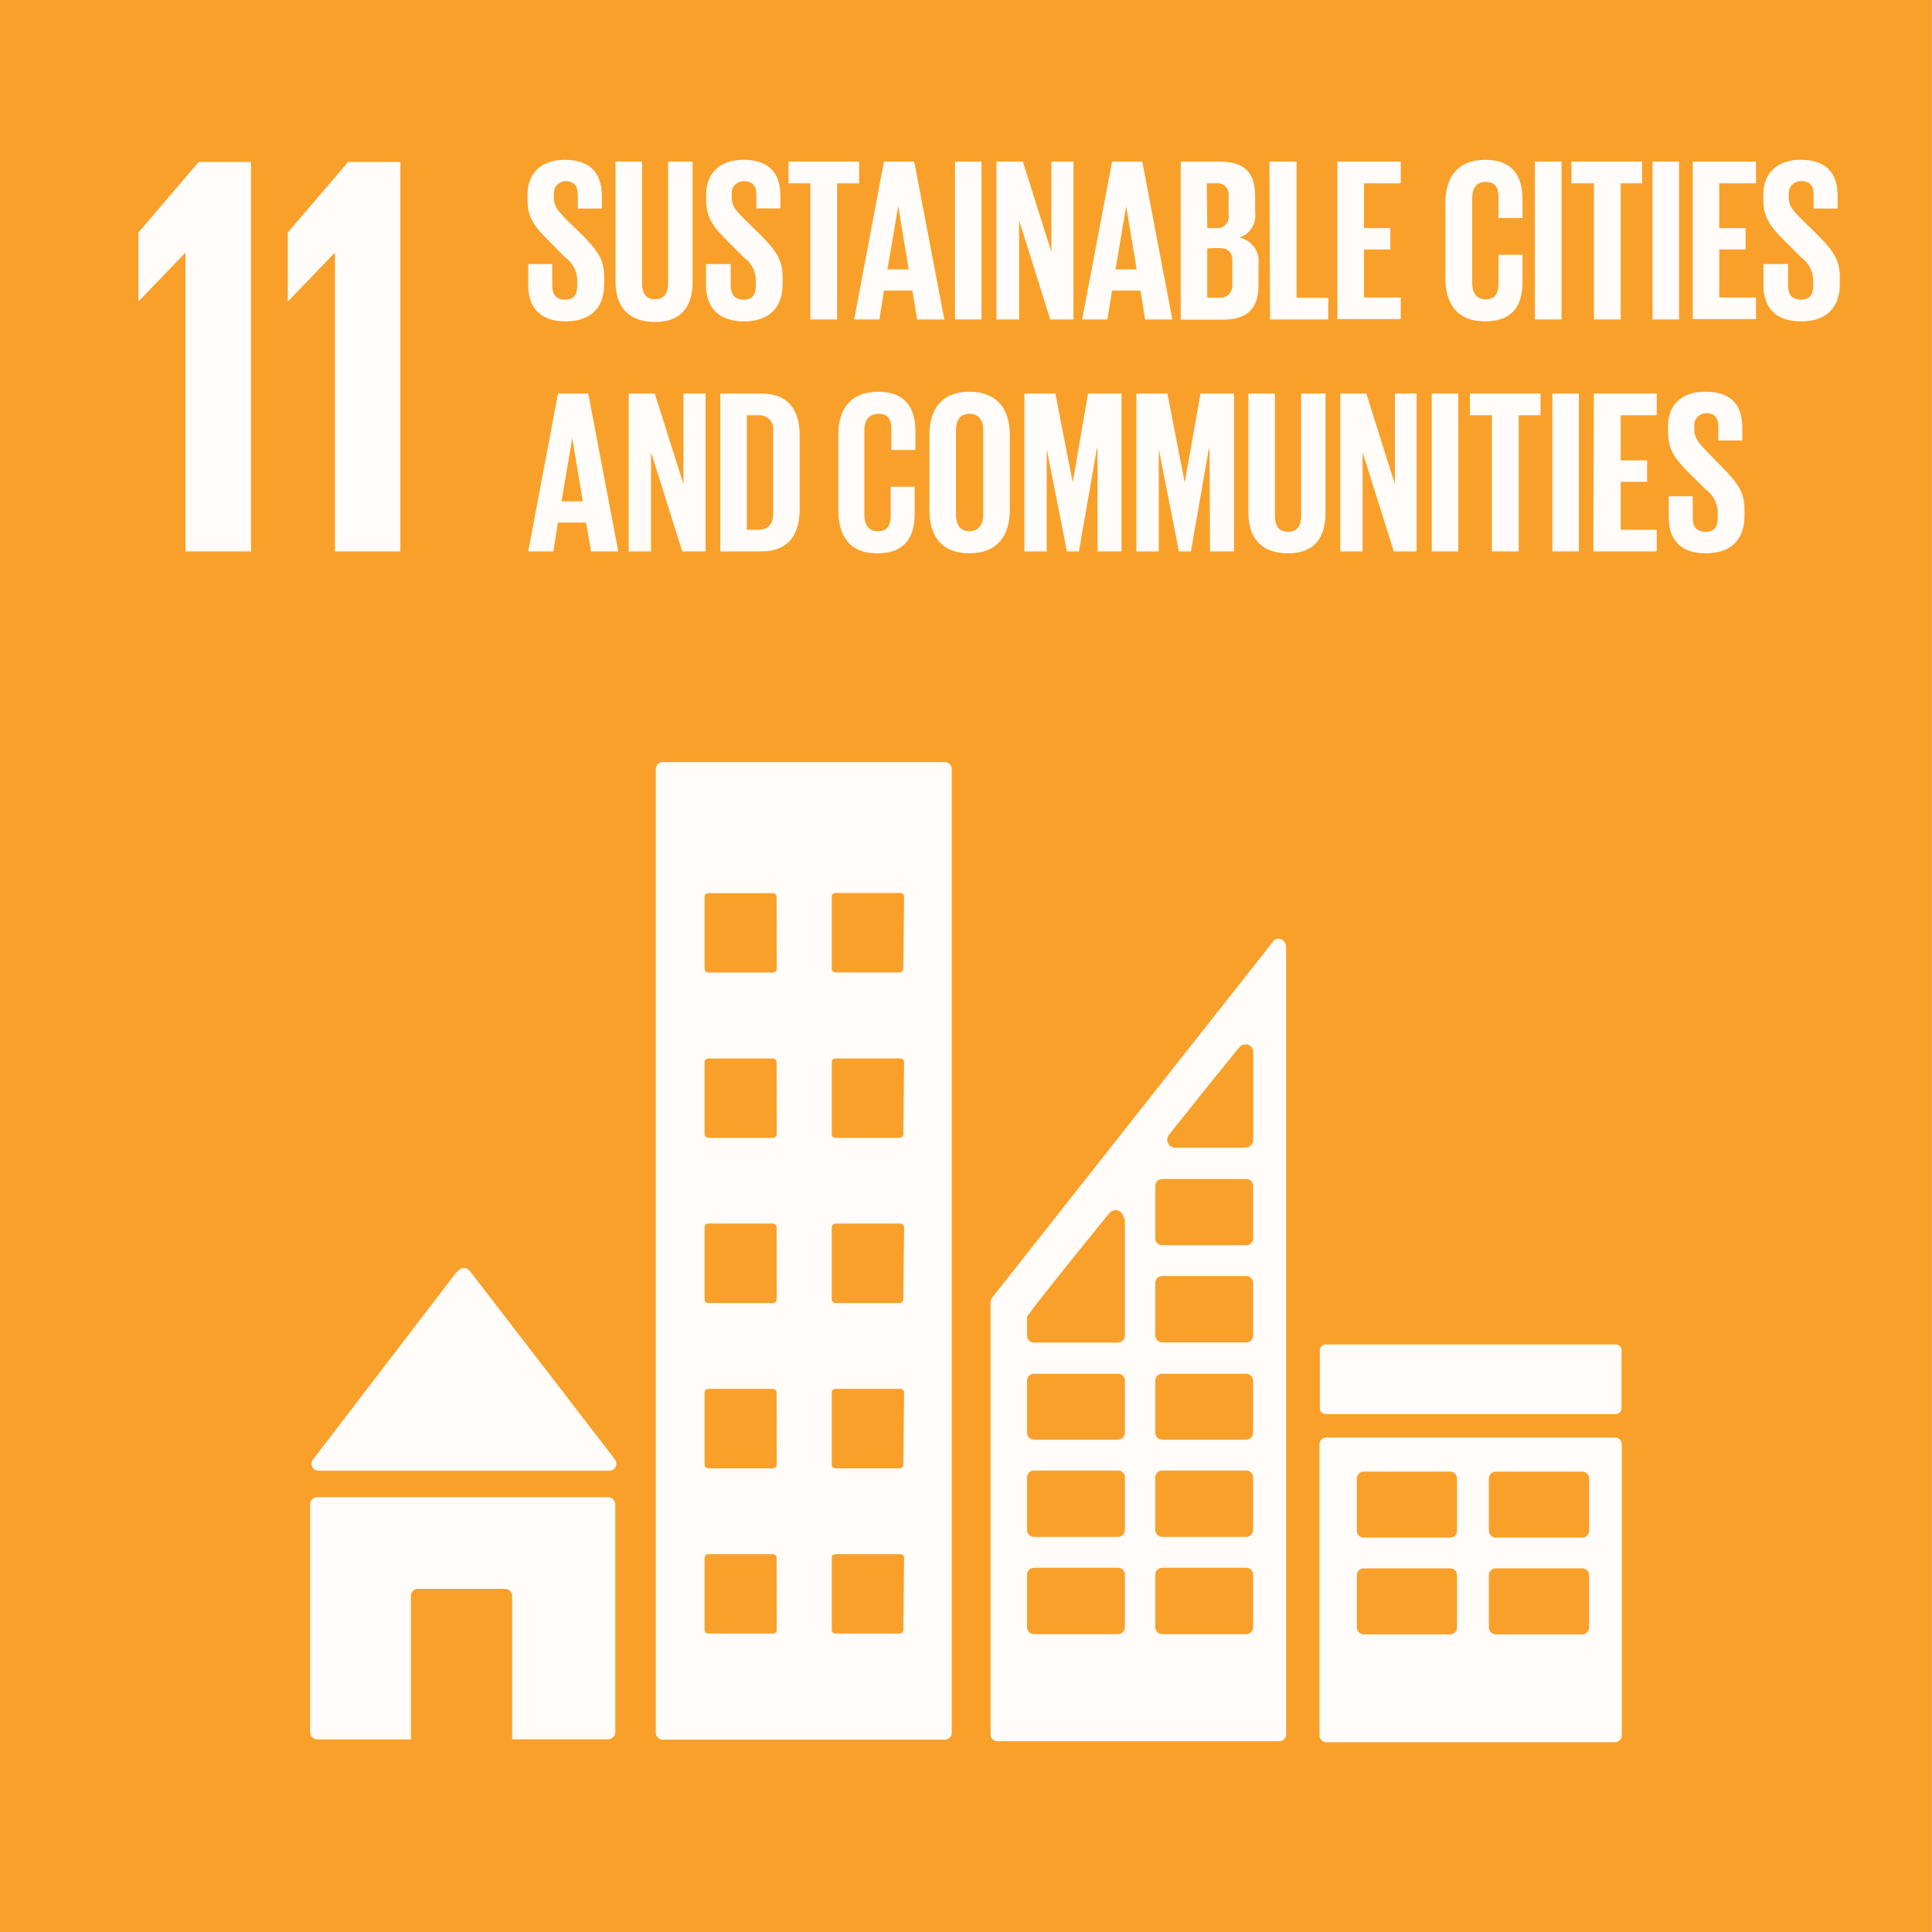
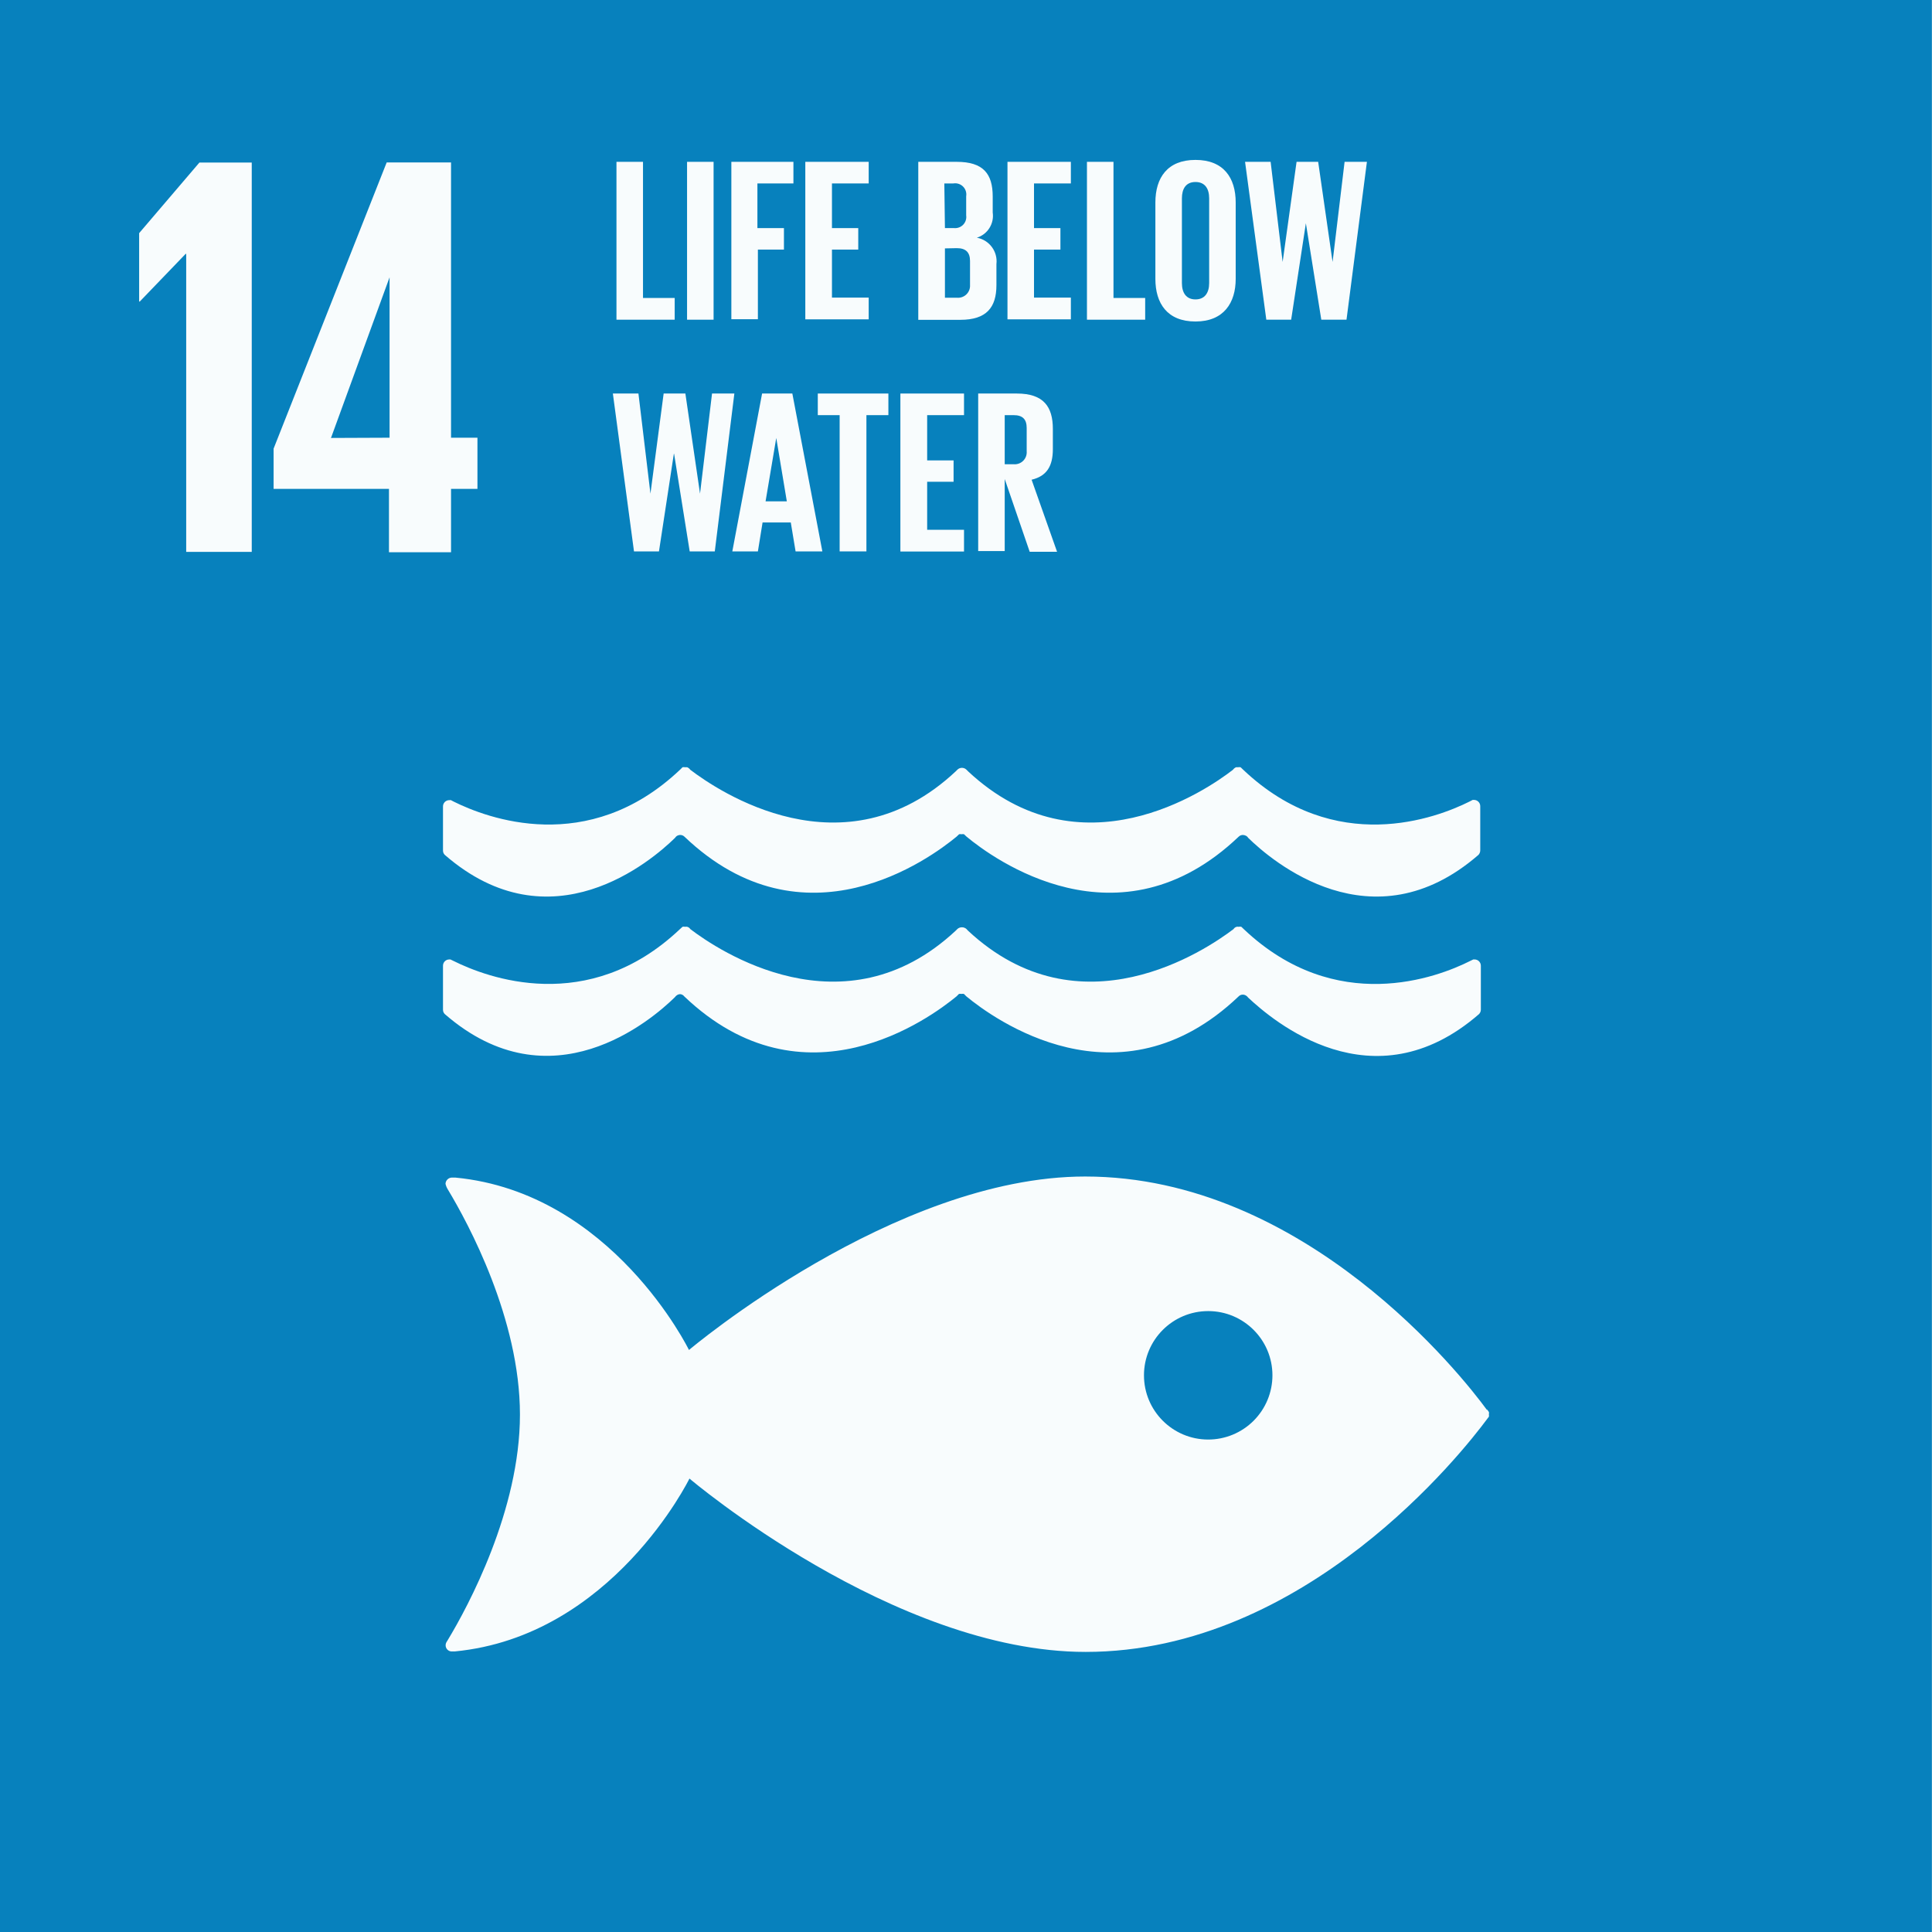
<svg xmlns="http://www.w3.org/2000/svg" viewBox="0 0 160.92 160.93">
  <defs>
-     <style>.cls-1{fill:#f99d24;}.cls-1,.cls-2,.cls-3{opacity:0.97;}.cls-2,.cls-4{fill:#fff;}</style>
+     <style>.cls-1{fill:#007dbb;}.cls-1,.cls-2,.cls-3{opacity:0.97;}.cls-2,.cls-4{fill:#fff;}</style>
  </defs>
  <g id="圖層_2" data-name="圖層 2">
    <g id="ENG">
      <rect class="cls-1" width="160.92" height="160.93" />
-       <polygon class="cls-2" points="11.53 19.37 11.53 25.07 11.58 25.07 15.4 21.09 15.45 21.09 15.45 45.93 20.91 45.93 20.91 13.49 16.55 13.49 11.53 19.37" />
-       <polygon class="cls-2" points="23.97 19.37 23.97 25.07 24.02 25.07 27.85 21.09 27.9 21.09 27.9 45.93 33.35 45.93 33.35 13.49 29 13.49 23.97 19.37" />
+       <polygon class="cls-2" points="20.97 13.54 20.97 45.97 15.51 45.97 15.51 21.15 15.46 21.15 11.64 25.12 11.59 25.12 11.59 19.42 16.61 13.54 20.97 13.54" />
+       <path class="cls-2" d="M37.57,46V40.72h2.2V36.46h-2.2V13.53H32.21L22.79,37.37v3.35H32.4V46Zm-10-9.52L32.45,23.1h0V36.46Z" />
      <g class="cls-3">
-         <path class="cls-4" d="M26.54,122.51H50.75a.58.58,0,0,0,.59-.59.64.64,0,0,0-.15-.4l0,0-12-15.58-.12-.13a.57.57,0,0,0-.43-.2.6.6,0,0,0-.39.16l-.08.08L38,106,26.23,121.37l-.18.22a.59.59,0,0,0,.49.92Z" />
-         <path class="cls-4" d="M50.68,124.71H26.42a.6.6,0,0,0-.59.59v19a.6.6,0,0,0,.59.59h7.81V132.94a.58.58,0,0,1,.59-.59h7.25a.58.58,0,0,1,.59.59v11.94h8a.6.6,0,0,0,.59-.59v-19A.6.6,0,0,0,50.68,124.71Z" />
-         <path class="cls-4" d="M134.5,119.74h-24a.57.57,0,0,0-.59.57v24.24a.57.57,0,0,0,.59.57h24a.57.57,0,0,0,.59-.57V120.31a.57.57,0,0,0-.59-.57m-13.13,15.83a.58.58,0,0,1-.59.57h-7.17a.58.58,0,0,1-.59-.57v-4.36a.57.57,0,0,1,.59-.57h7.17a.57.57,0,0,1,.59.57Zm0-8.06a.57.57,0,0,1-.59.57h-7.17a.57.57,0,0,1-.59-.57v-4.36a.58.58,0,0,1,.59-.57h7.17a.58.58,0,0,1,.59.57Zm11,8.06a.58.58,0,0,1-.59.57h-7.17a.58.58,0,0,1-.59-.57v-4.36a.57.57,0,0,1,.59-.57h7.17a.57.57,0,0,1,.59.57Zm0-8.06a.57.57,0,0,1-.59.57h-7.17a.57.57,0,0,1-.59-.57v-4.36a.58.58,0,0,1,.59-.57h7.17a.58.58,0,0,1,.59.57Z" />
-         <path class="cls-4" d="M78.7,63.48H55.21a.57.57,0,0,0-.58.57v80.29a.58.58,0,0,0,.58.57H78.7a.59.59,0,0,0,.58-.57V64.05a.58.58,0,0,0-.58-.57m-14,72.29a.3.3,0,0,1-.31.3H59a.3.3,0,0,1-.31-.3v-6a.31.31,0,0,1,.31-.31h5.38a.31.31,0,0,1,.31.31Zm0-13.77a.31.31,0,0,1-.31.31H59a.31.31,0,0,1-.31-.31v-6a.31.31,0,0,1,.31-.31h5.38a.31.31,0,0,1,.31.31Zm0-13.77a.31.31,0,0,1-.31.31H59a.31.31,0,0,1-.31-.31v-6a.31.31,0,0,1,.31-.31h5.38a.31.31,0,0,1,.31.31Zm0-13.76a.31.31,0,0,1-.31.31H59a.31.31,0,0,1-.31-.31v-6a.3.3,0,0,1,.31-.3h5.38a.3.3,0,0,1,.31.3Zm0-13.77a.31.31,0,0,1-.31.31H59a.31.31,0,0,1-.31-.31v-6A.31.31,0,0,1,59,74.4h5.38a.31.31,0,0,1,.31.31Zm10.54,55.07a.3.3,0,0,1-.31.3H69.59a.3.3,0,0,1-.31-.3v-6a.31.31,0,0,1,.31-.31H75a.31.31,0,0,1,.31.31Zm0-13.77a.31.31,0,0,1-.31.31H69.59a.31.31,0,0,1-.31-.31v-6a.3.3,0,0,1,.31-.31H75a.3.3,0,0,1,.31.31Zm0-13.77a.31.31,0,0,1-.31.31H69.59a.31.31,0,0,1-.31-.31v-6a.31.31,0,0,1,.31-.31H75a.31.31,0,0,1,.31.31Zm0-13.76a.31.31,0,0,1-.31.31H69.59a.31.31,0,0,1-.31-.31v-6a.3.3,0,0,1,.31-.3H75a.3.3,0,0,1,.31.3Zm0-13.77A.31.31,0,0,1,75,81H69.59a.31.31,0,0,1-.31-.31v-6a.31.31,0,0,1,.31-.31H75a.31.31,0,0,1,.31.31Z" />
-         <rect class="cls-4" x="109.94" y="111.99" width="25.13" height="5.8" rx="0.48" />
-         <path class="cls-4" d="M107.08,78.64a.62.62,0,0,0-.59-.45.58.58,0,0,0-.34.11l0,0-.2.25L82.82,107.87l-.11.14a.7.7,0,0,0-.2.46v36a.57.57,0,0,0,.58.57h23.47a.56.56,0,0,0,.57-.57V78.88A.6.6,0,0,0,107.08,78.64Zm-9.72,15.9.16-.2c1.58-2,4.24-5.31,5.54-6.9l.17-.2a.67.67,0,0,1,.52-.25.66.66,0,0,1,.64.54v7.41a.67.67,0,0,1-.64.66H97.86a.66.66,0,0,1-.63-.66A.62.62,0,0,1,97.36,94.54Zm-3.66,41a.57.57,0,0,1-.57.58h-7a.58.58,0,0,1-.58-.58v-4.38a.57.57,0,0,1,.58-.57h7a.56.56,0,0,1,.57.57Zm0-8.1a.57.57,0,0,1-.57.58h-7a.58.58,0,0,1-.58-.58v-4.38a.57.57,0,0,1,.58-.57h7a.56.56,0,0,1,.57.57Zm0-8.09a.57.57,0,0,1-.57.57h-7a.58.58,0,0,1-.58-.57V115a.57.57,0,0,1,.58-.57h7a.56.56,0,0,1,.57.57Zm0-17.75v9.66a.58.58,0,0,1-.57.57h-7a.58.58,0,0,1-.58-.57v-1.22a.65.65,0,0,1,0-.21.25.25,0,0,1,0-.07.35.35,0,0,1,0-.08l.06-.09c.9-1.28,4.94-6.26,6.63-8.34l.17-.2a.69.69,0,0,1,.52-.25.66.66,0,0,1,.64.54Zm10.68,33.94a.57.57,0,0,1-.57.58h-7a.58.58,0,0,1-.58-.58v-4.38a.57.57,0,0,1,.58-.57h7a.56.56,0,0,1,.57.57Zm0-8.1a.57.57,0,0,1-.57.58h-7a.58.58,0,0,1-.58-.58v-4.38a.57.57,0,0,1,.58-.57h7a.56.56,0,0,1,.57.57Zm0-8.09a.57.57,0,0,1-.57.57h-7a.58.58,0,0,1-.58-.57V115a.57.57,0,0,1,.58-.57h7a.56.56,0,0,1,.57.57Zm0-8.1a.57.57,0,0,1-.57.57h-7a.58.58,0,0,1-.58-.57v-4.39a.58.58,0,0,1,.58-.57h7a.57.57,0,0,1,.57.57Zm0-8.1a.56.56,0,0,1-.57.57h-7a.57.57,0,0,1-.58-.57V98.79a.57.57,0,0,1,.58-.58h7a.57.57,0,0,1,.57.58Z" />
+         <path class="cls-4" d="M123.84,117.42c-2-2.74-15.11-19.42-33.45-19.42-15.92,0-33,14.45-33,14.45S51,99.35,37.94,98.09l-.25,0h-.08a.54.54,0,0,0-.5.52,1.57,1.57,0,0,0,.2.48c1.69,2.8,6,10.77,6,18.74s-4.33,16-6,18.76l-.11.18a.54.54,0,0,0-.08.28.51.51,0,0,0,.48.51h.28C51,136.3,57.43,123.16,57.43,123.16s17,14.44,33,14.44c18.34,0,31.43-16.68,33.45-19.41.06-.07.1-.14.14-.18a.49.49,0,0,0,0-.2.39.39,0,0,0,0-.2,1.82,1.82,0,0,0-.14-.19m-23.25,2.49a5.35,5.35,0,1,1,5.36-5.35,5.35,5.35,0,0,1-5.36,5.35" />
+         <path class="cls-4" d="M37.52,66.65l-.1,0a.52.52,0,0,0-.52.53v3.65a.5.5,0,0,0,.15.38c8.85,7.69,17.24.48,19.18-1.42a.5.5,0,0,1,.14-.15.55.55,0,0,1,.29-.09.5.5,0,0,1,.35.14l0,0c10,9.54,20.48,1.81,22.67,0l.21-.2a.45.45,0,0,1,.2,0,.49.49,0,0,1,.21,0l.21.2c2.18,1.81,12.67,9.54,22.67,0,0,0,0,0,0,0a.51.51,0,0,1,.36-.14.62.62,0,0,1,.29.09.5.5,0,0,1,.14.15c1.94,1.9,10.32,9.11,19.18,1.42a.55.55,0,0,0,.15-.38V67.16a.52.52,0,0,0-.52-.53l-.11,0-.27.14c-2.72,1.36-11.17,4.61-18.83-2.64l-.23-.22a.51.51,0,0,0-.22,0l-.16,0a.61.61,0,0,0-.26.21C100.46,65.86,90,73,80.64,64.25l-.14-.14a.54.54,0,0,0-.75,0l-.14.14C70.28,73,59.78,65.86,57.5,64.12a.61.61,0,0,0-.26-.21,1,1,0,0,0-.17,0,.59.59,0,0,0-.22,0c-.07.08-.15.15-.22.22-7.67,7.25-16.11,4-18.84,2.64l-.27-.14" />
+         <path class="cls-4" d="M56.23,83.05a.47.47,0,0,1,.14-.14.48.48,0,0,1,.29-.1A.47.47,0,0,1,57,83l0,0c10,9.53,20.48,1.8,22.67,0l.21-.21a.64.64,0,0,1,.2,0,.66.66,0,0,1,.21,0l.21.21c2.18,1.8,12.67,9.53,22.67,0a0,0,0,0,1,0,0,.48.48,0,0,1,.36-.15.51.51,0,0,1,.29.1.47.47,0,0,1,.14.14C106,85,114.34,92.17,123.2,84.47a.54.54,0,0,0,.15-.37V80.44a.52.52,0,0,0-.52-.52l-.11,0-.27.13c-2.72,1.37-11.17,4.6-18.83-2.64l-.22-.21a.46.46,0,0,0-.23,0,.32.32,0,0,0-.16,0,.42.42,0,0,0-.26.19c-2.29,1.74-12.78,8.84-22.12.13l-.13-.14a.56.56,0,0,0-.38-.14.55.55,0,0,0-.37.14l-.14.14c-9.33,8.71-19.83,1.61-22.11-.13a.42.42,0,0,0-.26-.19.35.35,0,0,0-.17,0,.42.42,0,0,0-.22,0l-.23.21c-7.66,7.24-16.1,4-18.83,2.64l-.27-.13-.1,0a.52.52,0,0,0-.52.52V84.1a.5.5,0,0,0,.15.37c8.85,7.7,17.24.49,19.18-1.42" />
      </g>
      <g class="cls-3">
-         <path class="cls-4" d="M44,23.78V22H46v1.8c0,.74.33,1.16,1.08,1.16s1-.46,1-1.16v-.5a2.37,2.37,0,0,0-1-1.86l-1.29-1.3c-1.27-1.25-1.85-2-1.85-3.51V16.2c0-1.63,1-2.89,3.1-2.89s3.09,1.09,3.09,3v1.06h-2V16.22c0-.76-.35-1.13-1-1.13a1,1,0,0,0-1,1.09v.27c0,.74.4,1.16,1,1.79l1.42,1.39c1.2,1.22,1.78,2,1.78,3.42v.63c0,1.81-1,3.09-3.22,3.09S44,25.51,44,23.78Z" />
-         <path class="cls-4" d="M57.69,13.46v10c0,2-.88,3.36-3.13,3.36s-3.29-1.32-3.29-3.36V13.46h2.21V23.63c0,.77.31,1.3,1.08,1.3s1.09-.53,1.09-1.3V13.46Z" />
-         <path class="cls-4" d="M58.81,23.78V22h2.06v1.8c0,.74.33,1.16,1.09,1.16s1-.46,1-1.16v-.5a2.37,2.37,0,0,0-1-1.86l-1.3-1.3c-1.26-1.25-1.84-2-1.84-3.51V16.2c0-1.63,1-2.89,3.11-2.89S65,14.4,65,16.3v1.06H63V16.22c0-.76-.35-1.13-1-1.13a1,1,0,0,0-1.05,1.09v.27c0,.74.41,1.16,1.05,1.79l1.41,1.39c1.2,1.22,1.78,2,1.78,3.42v.63c0,1.81-1,3.09-3.21,3.09S58.81,25.51,58.81,23.78Z" />
-         <path class="cls-4" d="M65.68,13.46h5.88v1.81H69.73V26.61H67.5V15.27H65.68Z" />
-         <path class="cls-4" d="M71.15,26.61l2.48-13.15h2.52l2.51,13.15H76.39L76,24.21H73.63l-.38,2.4Zm2.77-4.17h1.77l-.87-5.27h0Z" />
-         <path class="cls-4" d="M79.55,13.46h2.21V26.61H79.55Z" />
-         <path class="cls-4" d="M84.89,18.35v8.26H83V13.46H85.2L87.58,21V13.46h1.84V26.61H87.48Z" />
-         <path class="cls-4" d="M90.14,26.61l2.49-13.15h2.52l2.5,13.15H95.38L95,24.21H92.63l-.39,2.4Zm2.78-4.17h1.76l-.87-5.27h0Z" />
-         <path class="cls-4" d="M98.35,13.46h3.2c2.21,0,3,1,3,2.89v1.34a1.92,1.92,0,0,1-1.32,2.1A2,2,0,0,1,104.83,22v1.74c0,1.87-.84,2.89-3,2.89H98.35ZM100.56,19h.78a.93.93,0,0,0,1-1.07V16.33a.93.93,0,0,0-1.06-1.06h-.76Zm0,1.69v4.11h1a1,1,0,0,0,1.09-1.07v-2c0-.7-.33-1.07-1.11-1.07Z" />
-         <path class="cls-4" d="M105.74,13.46H108V24.81h2.64v1.8h-4.85Z" />
-         <path class="cls-4" d="M111.4,13.46h5.28v1.81h-3.06V19h2.19v1.78h-2.19v4h3.06v1.8H111.4Z" />
-         <path class="cls-4" d="M120.4,23.22V16.86c0-2.06,1-3.55,3.3-3.55s3.12,1.36,3.12,3.3v1.55h-2V16.43c0-.81-.27-1.28-1.07-1.28s-1.12.56-1.12,1.36v7.06c0,.79.33,1.36,1.12,1.36s1.07-.51,1.07-1.28V21.22h2v2.27c0,1.88-.77,3.28-3.12,3.28S120.4,25.26,120.4,23.22Z" />
-         <path class="cls-4" d="M127.85,13.46h2.22V26.61h-2.22Z" />
-         <path class="cls-4" d="M130.9,13.46h5.88v1.81H135V26.61h-2.23V15.27H130.9Z" />
-         <path class="cls-4" d="M137.65,13.46h2.21V26.61h-2.21Z" />
-         <path class="cls-4" d="M141,13.46h5.27v1.81h-3.06V19h2.19v1.78h-2.19v4h3.06v1.8H141Z" />
-         <path class="cls-4" d="M146.89,23.78V22h2.05v1.8c0,.74.33,1.16,1.09,1.16s1-.46,1-1.16v-.5a2.37,2.37,0,0,0-1-1.86l-1.3-1.3c-1.26-1.25-1.85-2-1.85-3.51V16.2c0-1.63,1-2.89,3.11-2.89s3.08,1.09,3.08,3v1.06h-2V16.22c0-.76-.34-1.13-1-1.13A1,1,0,0,0,149,16.18v.27c0,.74.41,1.16,1.05,1.79l1.41,1.39c1.21,1.22,1.79,2,1.79,3.42v.63c0,1.81-1,3.09-3.22,3.09S146.89,25.51,146.89,23.78Z" />
+         <path class="cls-4" d="M51.35,13.48h2.21V24.82H56.2v1.81H51.35Z" />
+         <path class="cls-4" d="M57.23,13.48h2.21V26.63H57.23Z" />
+         <path class="cls-4" d="M60.92,13.48h5.17v1.8h-3V19h2.21v1.79H63.13v5.8H60.92Z" />
+         <path class="cls-4" d="M67.08,13.48h5.28v1.8H69.3V19h2.19v1.79H69.3v4h3.06v1.81H67.08Z" />
+         <path class="cls-4" d="M76.49,13.48h3.2c2.22,0,3,1,3,2.89V17.7a1.91,1.91,0,0,1-1.32,2.1A2,2,0,0,1,83,22v1.75c0,1.86-.83,2.89-3,2.89H76.49ZM78.71,19h.77a.93.93,0,0,0,1-1.06V16.35a.93.93,0,0,0-1.07-1.07h-.75Zm0,1.69v4.11h1a1,1,0,0,0,1.09-1.06v-2c0-.7-.33-1.07-1.1-1.07Z" />
+         <path class="cls-4" d="M83.92,13.48H89.2v1.8H86.13V19h2.2v1.79h-2.2v4H89.2v1.81H83.92Z" />
+         <path class="cls-4" d="M90.54,13.48h2.21V24.82h2.64v1.81H90.54Z" />
+         <path class="cls-4" d="M96.24,23.23V16.87c0-2.06,1-3.55,3.34-3.55s3.35,1.49,3.35,3.55v6.36c0,2-1,3.55-3.35,3.55S96.24,25.27,96.24,23.23Zm4.48.35V16.52c0-.79-.34-1.36-1.14-1.36s-1.13.57-1.13,1.36v7.06c0,.8.35,1.36,1.13,1.36S100.72,24.38,100.72,23.58Z" />
+         <path class="cls-4" d="M108.79,18.5l-1.24,8.13h-2.07l-1.77-13.15h2.13l1,8.34h0L108,13.48h1.8L111,21.82h0l1-8.34h1.86l-1.7,13.15h-2.1l-1.3-8.13Z" />
      </g>
      <g class="cls-3">
-         <path class="cls-4" d="M44,45.93l2.48-13.15H49L51.5,45.93H49.23l-.41-2.4H46.47l-.38,2.4Zm2.77-4.17h1.77l-.87-5.27h0Z" />
-         <path class="cls-4" d="M54.23,37.67v8.26H52.37V32.78h2.17l2.39,7.55V32.78h1.84V45.93H56.83Z" />
-         <path class="cls-4" d="M66.61,36.31V42.4c0,2-.83,3.53-3.2,3.53H60V32.78h3.42C65.78,32.78,66.61,34.28,66.61,36.31Zm-3.47,7.82c.91,0,1.26-.54,1.26-1.34V35.91a1.15,1.15,0,0,0-1.26-1.32h-.93v9.54Z" />
-         <path class="cls-4" d="M69.83,42.54V36.18c0-2.06,1-3.55,3.3-3.55s3.12,1.36,3.12,3.3v1.55h-2V35.75c0-.81-.27-1.28-1.06-1.28S72,35,72,35.83v7.06c0,.79.33,1.36,1.13,1.36s1.06-.51,1.06-1.28V40.54h2v2.27c0,1.88-.77,3.28-3.12,3.28S69.83,44.58,69.83,42.54Z" />
-         <path class="cls-4" d="M77.42,42.54V36.18c0-2.06,1-3.55,3.33-3.55s3.36,1.49,3.36,3.55v6.36c0,2-1,3.55-3.36,3.55S77.42,44.58,77.42,42.54Zm4.48.35V35.83c0-.8-.35-1.36-1.15-1.36s-1.12.56-1.12,1.36v7.06c0,.79.35,1.36,1.12,1.36S81.9,43.68,81.9,42.89Z" />
-         <path class="cls-4" d="M91.42,37.4h-.06l-1.49,8.53h-1L87.19,37.4h0v8.53H85.33V32.78h2.58l1.44,7.41h0l1.28-7.41h2.79V45.93h-2Z" />
-         <path class="cls-4" d="M100.75,37.4h-.06L99.2,45.93h-1L96.52,37.4h0v8.53H94.66V32.78h2.58l1.44,7.41h0L100,32.78h2.79V45.93h-2Z" />
-         <path class="cls-4" d="M110.41,32.78v9.95c0,2-.87,3.36-3.12,3.36s-3.3-1.32-3.3-3.36V32.78h2.21V43c0,.77.31,1.3,1.09,1.3s1.09-.53,1.09-1.3V32.78Z" />
-         <path class="cls-4" d="M113.5,37.67v8.26h-1.86V32.78h2.17l2.38,7.55V32.78H118V45.93H116.1Z" />
-         <path class="cls-4" d="M119.26,32.78h2.21V45.93h-2.21Z" />
-         <path class="cls-4" d="M122.44,32.78h5.88v1.81H126.5V45.93h-2.23V34.59h-1.83Z" />
-         <path class="cls-4" d="M129.31,32.78h2.21V45.93h-2.21Z" />
-         <path class="cls-4" d="M132.76,32.78H138v1.81H135v3.76h2.2v1.78H135v4H138v1.8h-5.28Z" />
-         <path class="cls-4" d="M139,43.1V41.34H141v1.8c0,.74.33,1.16,1.08,1.16s1-.46,1-1.16v-.5a2.38,2.38,0,0,0-1-1.87l-1.3-1.29c-1.26-1.25-1.84-2-1.84-3.52v-.44c0-1.63.95-2.89,3.1-2.89s3.09,1.08,3.09,3v1.06h-2V35.54c0-.76-.35-1.13-1-1.13a1,1,0,0,0-1,1.09v.27c0,.74.4,1.16,1,1.79L143.53,39c1.2,1.22,1.78,2,1.78,3.41V43c0,1.81-1,3.09-3.22,3.09S139,44.83,139,43.1Z" />
+         <path class="cls-4" d="M56.13,37.8l-1.24,8.13H52.81L51.05,32.78h2.13l1,8.34h0l1.1-8.34h1.81l1.22,8.34h0l1-8.34h1.86L59.54,45.93H57.45l-1.3-8.13Z" />
+         <path class="cls-4" d="M61,45.93l2.48-13.15H66l2.5,13.15H66.27l-.4-2.41H63.52l-.39,2.41Zm2.77-4.17h1.77l-.88-5.28h0Z" />
+         <path class="cls-4" d="M68.12,32.78H74v1.8H72.17V45.93H69.94V34.58H68.12Z" />
+         <path class="cls-4" d="M75,32.78H80.3v1.8H77.23v3.77h2.2v1.78h-2.2v4H80.3v1.81H75Z" />
+         <path class="cls-4" d="M83.69,39.9v6H81.48V32.78H84.7c2.23,0,3,1.1,3,2.95v1.68c0,1.42-.51,2.25-1.77,2.55l2.12,6H85.77Zm0-5.32v4.09h.74a1,1,0,0,0,1.09-1.08V35.65c0-.72-.33-1.07-1.09-1.07Z" />
      </g>
    </g>
  </g>
</svg>
